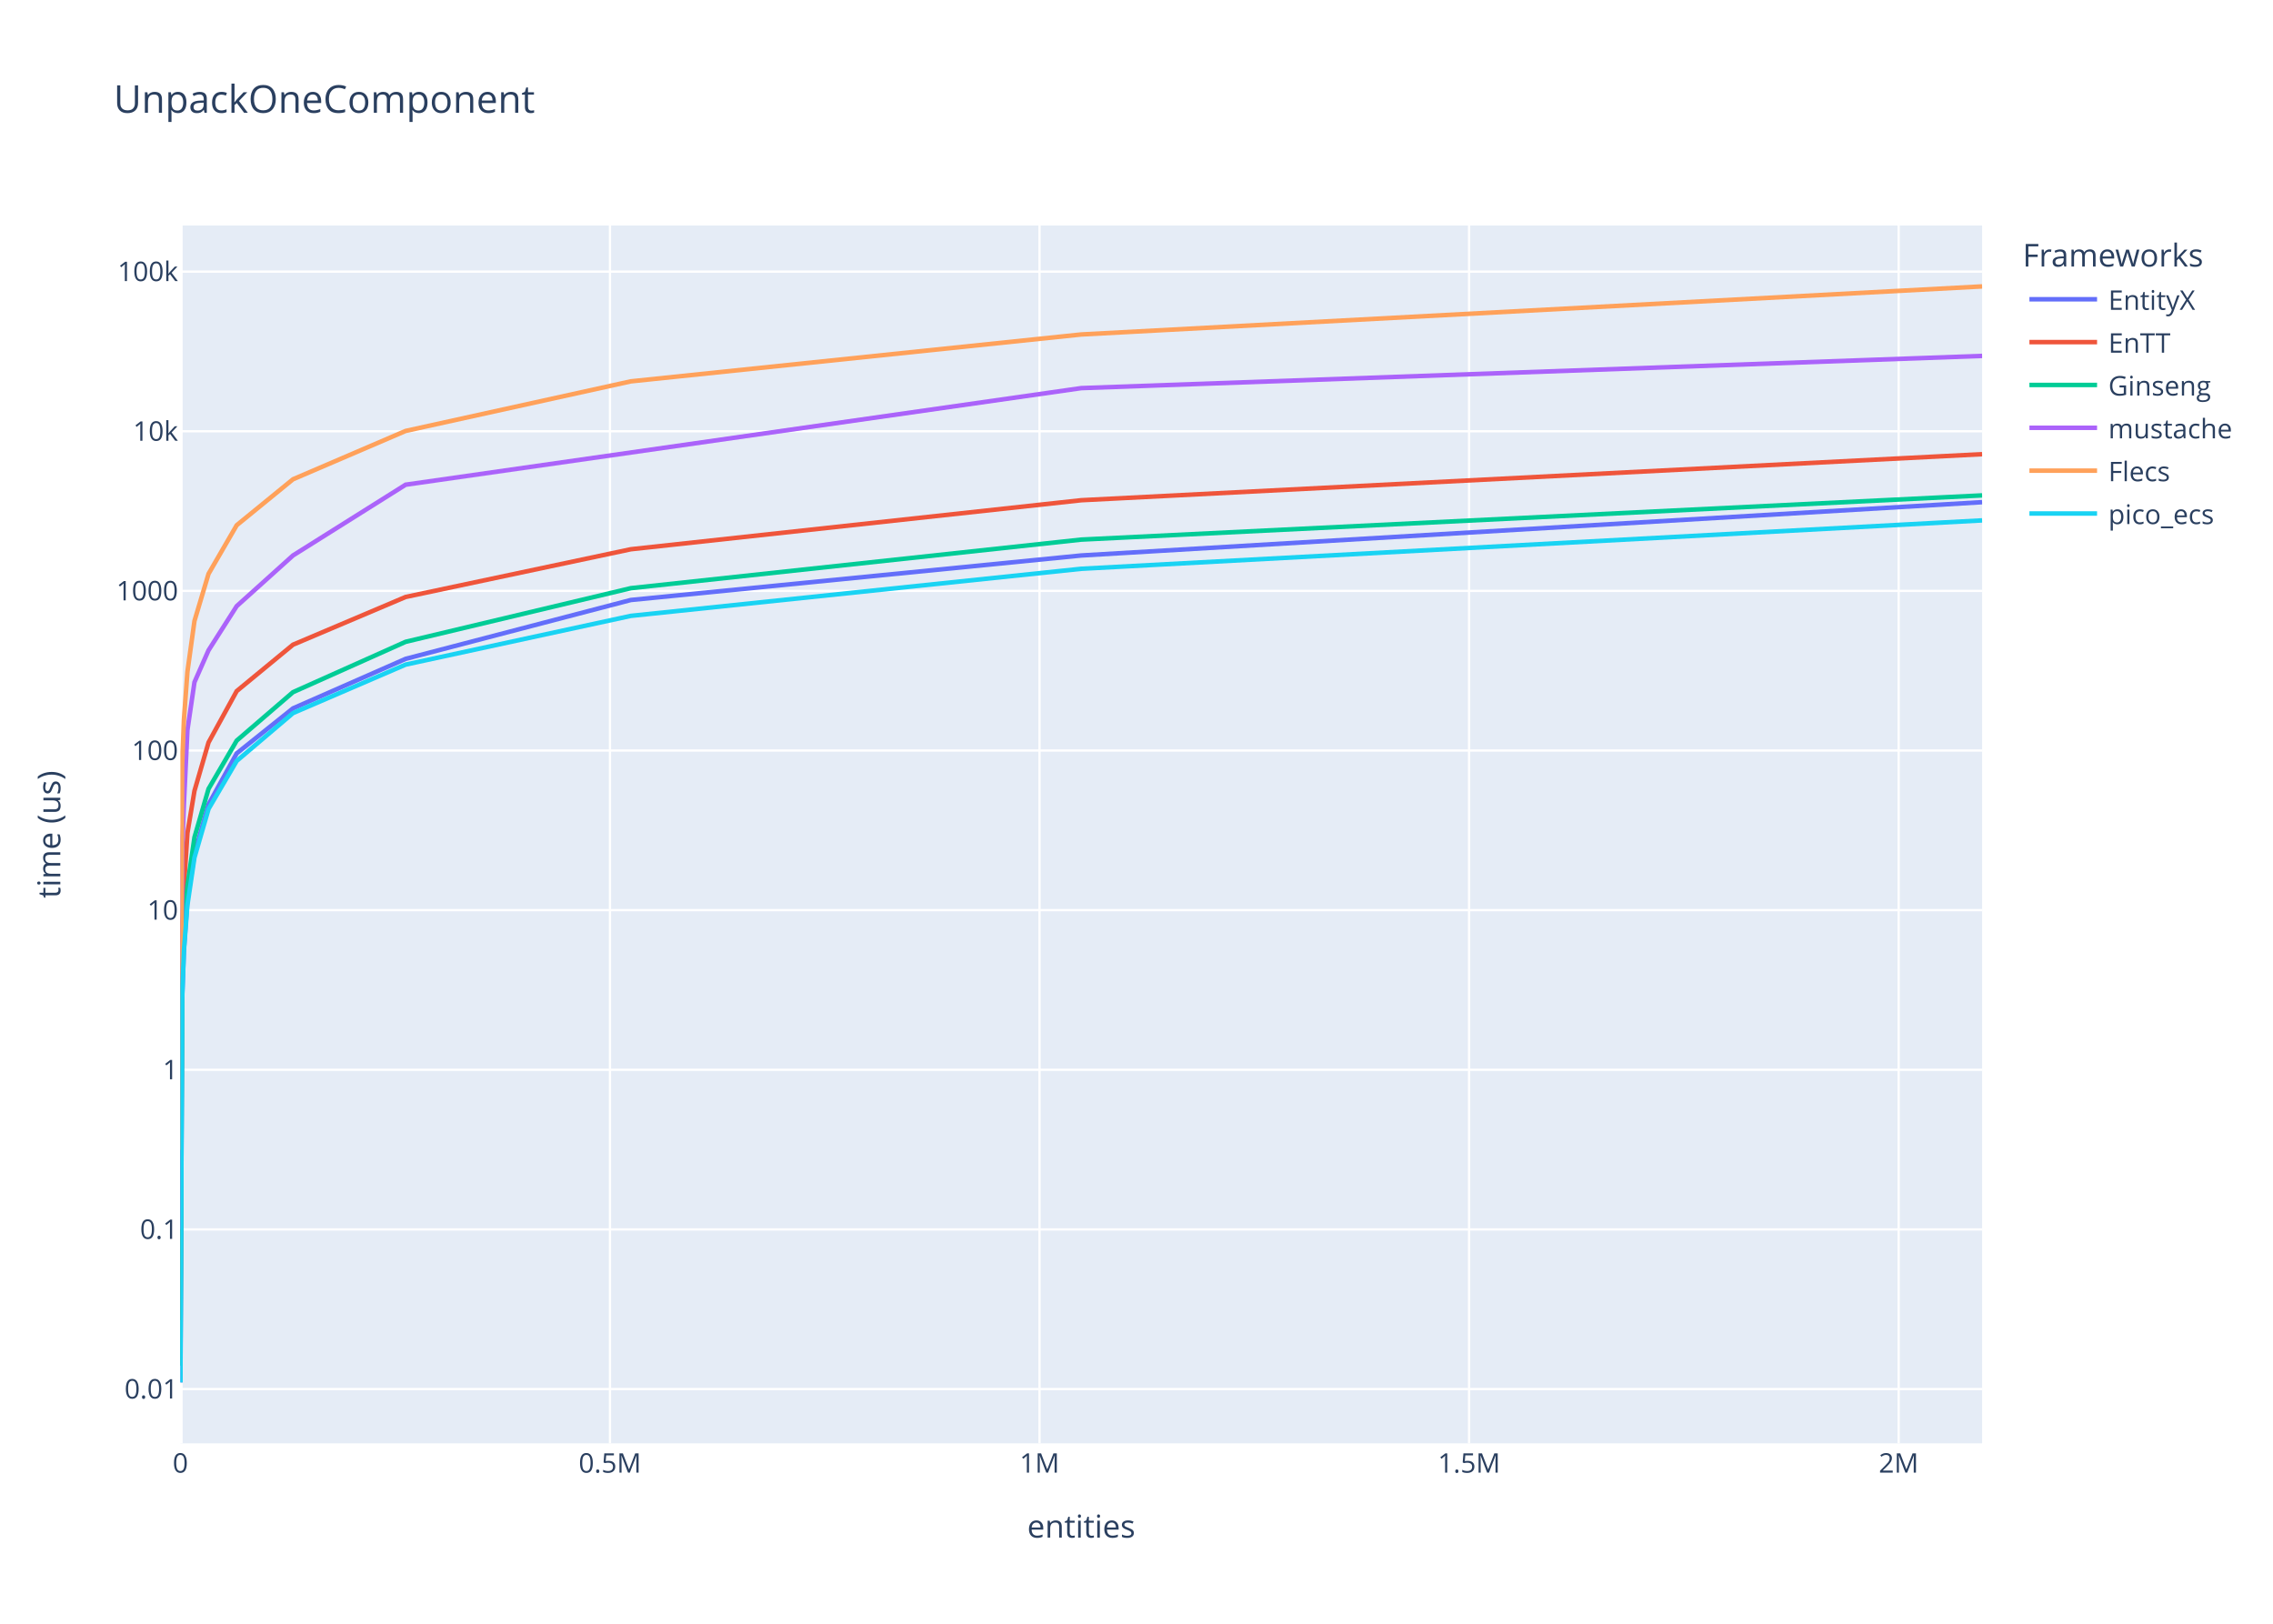
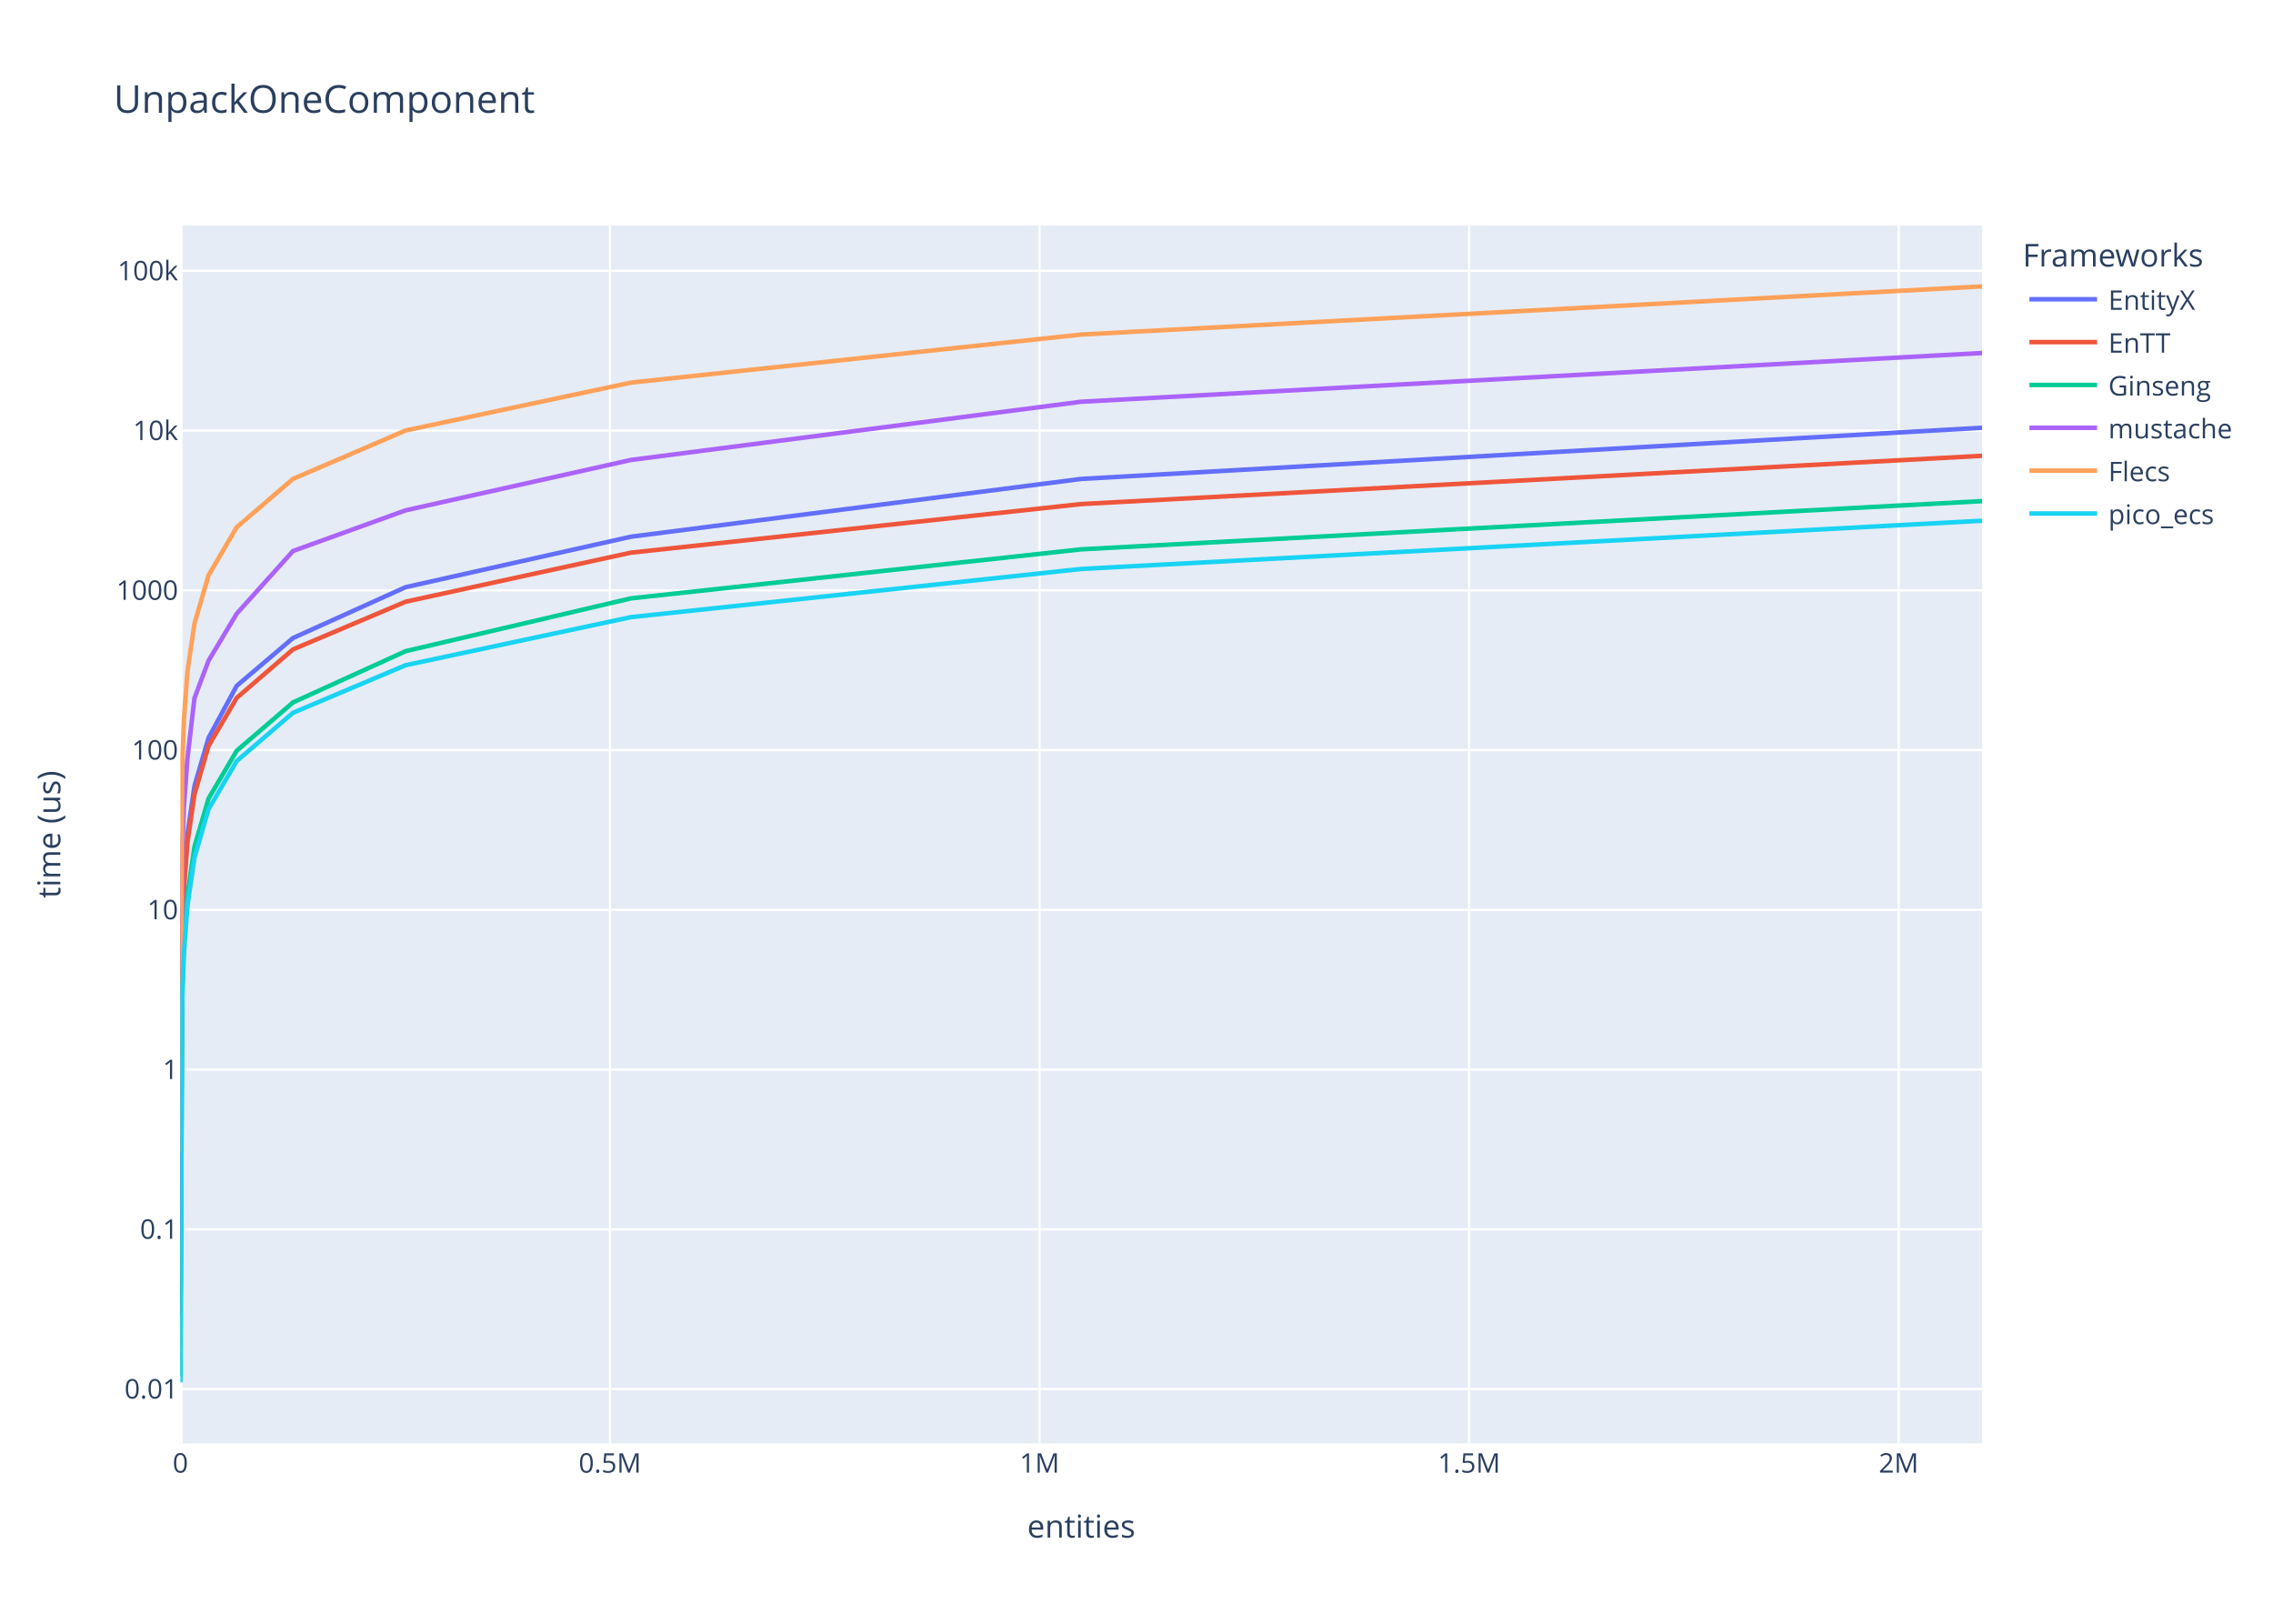
<svg xmlns="http://www.w3.org/2000/svg" class="main-svg" width="1008" height="720" style="" viewBox="0 0 1008 720">
  <rect x="0" y="0" width="1008" height="720" style="fill: rgb(255, 255, 255); fill-opacity: 1;" />
-   <defs id="defs-e929a9">
+   <defs id="defs-43c14b">
    <g class="clips">
-       <clipPath id="clipe929a9xyplot" class="plotclip">
+       <clipPath id="clip43c14bxyplot" class="plotclip">
        <rect width="799" height="540" />
      </clipPath>
-       <clipPath class="axesclip" id="clipe929a9x">
+       <clipPath class="axesclip" id="clip43c14bx">
        <rect x="80" y="0" width="799" height="720" />
      </clipPath>
-       <clipPath class="axesclip" id="clipe929a9y">
+       <clipPath class="axesclip" id="clip43c14by">
        <rect x="0" y="100" width="1008" height="540" />
      </clipPath>
-       <clipPath class="axesclip" id="clipe929a9xy">
+       <clipPath class="axesclip" id="clip43c14bxy">
        <rect x="80" y="100" width="799" height="540" />
      </clipPath>
    </g>
    <g class="gradients" />
    <g class="patterns" />
  </defs>
  <g class="bglayer">
    <rect class="bg" x="80" y="100" width="799" height="540" style="fill: rgb(229, 236, 246); fill-opacity: 1; stroke-width: 0;" />
  </g>
  <g class="layer-below">
    <g class="imagelayer" />
    <g class="shapelayer" />
  </g>
  <g class="cartesianlayer">
    <g class="subplot xy">
      <g class="layer-subplot">
        <g class="shapelayer" />
        <g class="imagelayer" />
      </g>
      <g class="minor-gridlayer">
        <g class="x" />
        <g class="y" />
      </g>
      <g class="gridlayer">
        <g class="x">
          <path class="xgrid crisp" transform="translate(270.5,0)" d="M0,100v540" style="stroke: rgb(255, 255, 255); stroke-opacity: 1; stroke-width: 1px;" />
          <path class="xgrid crisp" transform="translate(460.99,0)" d="M0,100v540" style="stroke: rgb(255, 255, 255); stroke-opacity: 1; stroke-width: 1px;" />
          <path class="xgrid crisp" transform="translate(651.49,0)" d="M0,100v540" style="stroke: rgb(255, 255, 255); stroke-opacity: 1; stroke-width: 1px;" />
          <path class="xgrid crisp" transform="translate(841.99,0)" d="M0,100v540" style="stroke: rgb(255, 255, 255); stroke-opacity: 1; stroke-width: 1px;" />
        </g>
        <g class="y">
          <path class="ygrid crisp" transform="translate(0,615.93)" d="M80,0h799" style="stroke: rgb(255, 255, 255); stroke-opacity: 1; stroke-width: 1px;" />
-           <path class="ygrid crisp" transform="translate(0,545.15)" d="M80,0h799" style="stroke: rgb(255, 255, 255); stroke-opacity: 1; stroke-width: 1px;" />
-           <path class="ygrid crisp" transform="translate(0,474.36)" d="M80,0h799" style="stroke: rgb(255, 255, 255); stroke-opacity: 1; stroke-width: 1px;" />
-           <path class="ygrid crisp" transform="translate(0,403.58)" d="M80,0h799" style="stroke: rgb(255, 255, 255); stroke-opacity: 1; stroke-width: 1px;" />
-           <path class="ygrid crisp" transform="translate(0,332.8)" d="M80,0h799" style="stroke: rgb(255, 255, 255); stroke-opacity: 1; stroke-width: 1px;" />
-           <path class="ygrid crisp" transform="translate(0,262.01)" d="M80,0h799" style="stroke: rgb(255, 255, 255); stroke-opacity: 1; stroke-width: 1px;" />
-           <path class="ygrid crisp" transform="translate(0,191.23)" d="M80,0h799" style="stroke: rgb(255, 255, 255); stroke-opacity: 1; stroke-width: 1px;" />
-           <path class="ygrid crisp" transform="translate(0,120.44)" d="M80,0h799" style="stroke: rgb(255, 255, 255); stroke-opacity: 1; stroke-width: 1px;" />
+           <path class="ygrid crisp" transform="translate(0,545.1)" d="M80,0h799" style="stroke: rgb(255, 255, 255); stroke-opacity: 1; stroke-width: 1px;" />
+           <path class="ygrid crisp" transform="translate(0,474.27)" d="M80,0h799" style="stroke: rgb(255, 255, 255); stroke-opacity: 1; stroke-width: 1px;" />
+           <path class="ygrid crisp" transform="translate(0,403.43)" d="M80,0h799" style="stroke: rgb(255, 255, 255); stroke-opacity: 1; stroke-width: 1px;" />
+           <path class="ygrid crisp" transform="translate(0,332.6)" d="M80,0h799" style="stroke: rgb(255, 255, 255); stroke-opacity: 1; stroke-width: 1px;" />
+           <path class="ygrid crisp" transform="translate(0,261.77)" d="M80,0h799" style="stroke: rgb(255, 255, 255); stroke-opacity: 1; stroke-width: 1px;" />
+           <path class="ygrid crisp" transform="translate(0,190.93)" d="M80,0h799" style="stroke: rgb(255, 255, 255); stroke-opacity: 1; stroke-width: 1px;" />
+           <path class="ygrid crisp" transform="translate(0,120.1)" d="M80,0h799" style="stroke: rgb(255, 255, 255); stroke-opacity: 1; stroke-width: 1px;" />
        </g>
      </g>
      <g class="zerolinelayer">
        <path class="xzl zl crisp" transform="translate(80,0)" d="M0,100v540" style="stroke: rgb(255, 255, 255); stroke-opacity: 1; stroke-width: 2px;" />
      </g>
      <path class="xlines-below" />
      <path class="ylines-below" />
      <g class="overlines-below" />
      <g class="xaxislayer-below" />
      <g class="yaxislayer-below" />
      <g class="overaxes-below" />
-       <g class="plot" transform="translate(80,100)" clip-path="url(#clipe929a9xyplot)">
+       <g class="plot" transform="translate(80,100)" clip-path="url(#clip43c14bxyplot)">
        <g class="scatterlayer mlayer">
-           <g class="trace scatter trace192854" style="stroke-miterlimit: 2; opacity: 1;">
-             <g class="fills" />
-             <g class="errorbars" />
-             <g class="lines">
-               <path class="js-line" d="M0,513L0.78,342.44L1.56,321.06L3.12,299.07L6.24,278.69L12.48,256.67L24.97,234.06L49.94,214.1L99.88,192.15L199.75,166.05L399.5,146.31L799,122.67" style="vector-effect: non-scaling-stroke; fill: none; stroke: rgb(99, 110, 250); stroke-opacity: 1; stroke-width: 2px; opacity: 1;" />
-             </g>
-             <g class="points" />
-             <g class="text" />
-           </g>
-           <g class="trace scatter traceb8f4f2" style="stroke-miterlimit: 2; opacity: 1;">
-             <g class="fills" />
-             <g class="errorbars" />
-             <g class="lines">
-               <path class="js-line" d="M0,485.4L0.78,315.24L1.56,293.6L3.12,269.35L6.24,250.67L12.48,229.22L24.97,206.44L49.94,185.87L99.88,164.71L199.75,143.55L399.5,121.81L799,101.39" style="vector-effect: non-scaling-stroke; fill: none; stroke: rgb(239, 85, 59); stroke-opacity: 1; stroke-width: 2px; opacity: 1;" />
-             </g>
-             <g class="points" />
-             <g class="text" />
-           </g>
-           <g class="trace scatter trace9dd8f6" style="stroke-miterlimit: 2; opacity: 1;">
-             <g class="fills" />
-             <g class="errorbars" />
-             <g class="lines">
-               <path class="js-line" d="M0,505.59L0.78,334.54L1.56,314.12L3.12,292.74L6.24,271.28L12.48,249.8L24.97,228.4L49.94,206.92L99.88,184.59L199.75,160.81L399.5,139.27L799,119.67" style="vector-effect: non-scaling-stroke; fill: none; stroke: rgb(0, 204, 150); stroke-opacity: 1; stroke-width: 2px; opacity: 1;" />
-             </g>
-             <g class="points" />
-             <g class="text" />
-           </g>
-           <g class="trace scatter trace73864d" style="stroke-miterlimit: 2; opacity: 1;">
-             <g class="fills" />
-             <g class="errorbars" />
-             <g class="lines">
-               <path class="js-line" d="M0,445.15L0.78,277.33L1.56,256.56L3.12,223.69L6.24,202.48L12.48,188.35L24.97,168.77L49.94,146.3L99.88,114.93L399.5,72.1L799,57.82" style="vector-effect: non-scaling-stroke; fill: none; stroke: rgb(171, 99, 250); stroke-opacity: 1; stroke-width: 2px; opacity: 1;" />
-             </g>
-             <g class="points" />
-             <g class="text" />
-           </g>
-           <g class="trace scatter trace3cfa26" style="stroke-miterlimit: 2; opacity: 1;">
-             <g class="fills" />
-             <g class="errorbars" />
-             <g class="lines">
-               <path class="js-line" d="M0,409.87L0.78,239.19L1.56,219.11L3.12,197.85L6.24,175.33L12.48,154.45L24.97,132.89L49.94,112.52L99.88,91.09L199.75,69.1L399.5,48.31L799,27" style="vector-effect: non-scaling-stroke; fill: none; stroke: rgb(255, 161, 90); stroke-opacity: 1; stroke-width: 2px; opacity: 1;" />
-             </g>
-             <g class="points" />
-             <g class="text" />
-           </g>
-           <g class="trace scatter trace11bef3" style="stroke-miterlimit: 2; opacity: 1;">
-             <g class="fills" />
-             <g class="errorbars" />
-             <g class="lines">
-               <path class="js-line" d="M0,513L0.78,342.93L1.56,321.5L3.12,301.24L6.24,280.25L12.48,258.7L24.97,237.41L49.94,216.2L99.88,194.7L199.75,173.09L399.5,152.21L799,130.75" style="vector-effect: non-scaling-stroke; fill: none; stroke: rgb(25, 211, 243); stroke-opacity: 1; stroke-width: 2px; opacity: 1;" />
+           <g class="trace scatter tracee13a4f" style="stroke-miterlimit: 2; opacity: 1;">
+             <g class="fills" />
+             <g class="errorbars" />
+             <g class="lines">
+               <path class="js-line" d="M0,484.26L0.78,312.58L1.56,291.02L3.12,269.91L6.24,248.54L12.48,227.19L24.97,204.11L49.94,182.91L99.88,160.36L199.75,137.99L399.5,112.36L799,89.67" style="vector-effect: non-scaling-stroke; fill: none; stroke: rgb(99, 110, 250); stroke-opacity: 1; stroke-width: 2px; opacity: 1;" />
+             </g>
+             <g class="points" />
+             <g class="text" />
+           </g>
+           <g class="trace scatter trace8bc3b3" style="stroke-miterlimit: 2; opacity: 1;">
+             <g class="fills" />
+             <g class="errorbars" />
+             <g class="lines">
+               <path class="js-line" d="M0,483.18L0.78,315.78L1.56,294.87L3.12,273.61L6.24,252.18L12.48,230.76L24.97,209.46L49.94,187.95L99.88,166.81L199.75,145.06L399.5,123.5L799,102.11" style="vector-effect: non-scaling-stroke; fill: none; stroke: rgb(239, 85, 59); stroke-opacity: 1; stroke-width: 2px; opacity: 1;" />
+             </g>
+             <g class="points" />
+             <g class="text" />
+           </g>
+           <g class="trace scatter trace93b9ea" style="stroke-miterlimit: 2; opacity: 1;">
+             <g class="fills" />
+             <g class="errorbars" />
+             <g class="lines">
+               <path class="js-line" d="M0,510.32L0.78,339.2L1.56,318.44L3.12,297.09L6.24,275.45L12.48,254.09L24.97,232.9L49.94,211.47L99.88,188.74L199.75,165.33L399.5,143.58L799,122.2" style="vector-effect: non-scaling-stroke; fill: none; stroke: rgb(0, 204, 150); stroke-opacity: 1; stroke-width: 2px; opacity: 1;" />
+             </g>
+             <g class="points" />
+             <g class="text" />
+           </g>
+           <g class="trace scatter trace0a365a" style="stroke-miterlimit: 2; opacity: 1;">
+             <g class="fills" />
+             <g class="errorbars" />
+             <g class="lines">
+               <path class="js-line" d="M0,450.1L0.78,279.17L1.56,257.95L3.12,236.3L6.24,209.56L12.48,192.96L24.97,172.12L49.94,144.33L99.88,126.29L199.75,103.96L399.5,78.13L799,56.53" style="vector-effect: non-scaling-stroke; fill: none; stroke: rgb(171, 99, 250); stroke-opacity: 1; stroke-width: 2px; opacity: 1;" />
+             </g>
+             <g class="points" />
+             <g class="text" />
+           </g>
+           <g class="trace scatter traceaa6014" style="stroke-miterlimit: 2; opacity: 1;">
+             <g class="fills" />
+             <g class="errorbars" />
+             <g class="lines">
+               <path class="js-line" d="M0,410.59L0.78,240.45L1.56,219.16L3.12,197.76L6.24,176.48L12.48,155.14L24.97,133.78L49.94,112.35L99.88,90.89L199.75,69.66L399.5,48.34L799,27" style="vector-effect: non-scaling-stroke; fill: none; stroke: rgb(255, 161, 90); stroke-opacity: 1; stroke-width: 2px; opacity: 1;" />
+             </g>
+             <g class="points" />
+             <g class="text" />
+           </g>
+           <g class="trace scatter trace4443cc" style="stroke-miterlimit: 2; opacity: 1;">
+             <g class="fills" />
+             <g class="errorbars" />
+             <g class="lines">
+               <path class="js-line" d="M0,513L0.78,344.12L1.56,322.87L3.12,301.61L6.24,280.29L12.48,258.84L24.97,237.47L49.94,216.06L99.88,194.96L199.75,173.66L399.5,152.28L799,130.9" style="vector-effect: non-scaling-stroke; fill: none; stroke: rgb(25, 211, 243); stroke-opacity: 1; stroke-width: 2px; opacity: 1;" />
            </g>
            <g class="points" />
            <g class="text" />
          </g>
        </g>
      </g>
      <g class="overplot" />
      <path class="xlines-above crisp" d="M0,0" style="fill: none;" />
      <path class="ylines-above crisp" d="M0,0" style="fill: none;" />
      <g class="overlines-above" />
      <g class="xaxislayer-above">
        <g class="xtick">
          <text text-anchor="middle" x="0" y="653" transform="translate(80,0)" style="font-family: 'Open Sans', verdana, arial, sans-serif; font-size: 12px; fill: rgb(42, 63, 95); fill-opacity: 1; white-space: pre; opacity: 1;">0</text>
        </g>
        <g class="xtick">
          <text text-anchor="middle" x="0" y="653" style="font-family: 'Open Sans', verdana, arial, sans-serif; font-size: 12px; fill: rgb(42, 63, 95); fill-opacity: 1; white-space: pre; opacity: 1;" transform="translate(270.5,0)">0.5M</text>
        </g>
        <g class="xtick">
          <text text-anchor="middle" x="0" y="653" style="font-family: 'Open Sans', verdana, arial, sans-serif; font-size: 12px; fill: rgb(42, 63, 95); fill-opacity: 1; white-space: pre; opacity: 1;" transform="translate(460.99,0)">1M</text>
        </g>
        <g class="xtick">
          <text text-anchor="middle" x="0" y="653" style="font-family: 'Open Sans', verdana, arial, sans-serif; font-size: 12px; fill: rgb(42, 63, 95); fill-opacity: 1; white-space: pre; opacity: 1;" transform="translate(651.49,0)">1.5M</text>
        </g>
        <g class="xtick">
          <text text-anchor="middle" x="0" y="653" style="font-family: 'Open Sans', verdana, arial, sans-serif; font-size: 12px; fill: rgb(42, 63, 95); fill-opacity: 1; white-space: pre; opacity: 1;" transform="translate(841.99,0)">2M</text>
        </g>
      </g>
      <g class="yaxislayer-above">
        <g class="ytick">
          <text text-anchor="end" x="79" y="4.2" transform="translate(0,615.93)" style="font-family: 'Open Sans', verdana, arial, sans-serif; font-size: 12px; fill: rgb(42, 63, 95); fill-opacity: 1; white-space: pre; opacity: 1;">0.01</text>
        </g>
        <g class="ytick">
-           <text text-anchor="end" x="79" y="4.2" style="font-family: 'Open Sans', verdana, arial, sans-serif; font-size: 12px; fill: rgb(42, 63, 95); fill-opacity: 1; white-space: pre; opacity: 1;" transform="translate(0,545.15)">0.1</text>
-         </g>
-         <g class="ytick">
-           <text text-anchor="end" x="79" y="4.2" style="font-family: 'Open Sans', verdana, arial, sans-serif; font-size: 12px; fill: rgb(42, 63, 95); fill-opacity: 1; white-space: pre; opacity: 1;" transform="translate(0,474.36)">1</text>
-         </g>
-         <g class="ytick">
-           <text text-anchor="end" x="79" y="4.2" style="font-family: 'Open Sans', verdana, arial, sans-serif; font-size: 12px; fill: rgb(42, 63, 95); fill-opacity: 1; white-space: pre; opacity: 1;" transform="translate(0,403.58)">10</text>
-         </g>
-         <g class="ytick">
-           <text text-anchor="end" x="79" y="4.2" style="font-family: 'Open Sans', verdana, arial, sans-serif; font-size: 12px; fill: rgb(42, 63, 95); fill-opacity: 1; white-space: pre; opacity: 1;" transform="translate(0,332.8)">100</text>
-         </g>
-         <g class="ytick">
-           <text text-anchor="end" x="79" y="4.2" style="font-family: 'Open Sans', verdana, arial, sans-serif; font-size: 12px; fill: rgb(42, 63, 95); fill-opacity: 1; white-space: pre; opacity: 1;" transform="translate(0,262.01)">1000</text>
-         </g>
-         <g class="ytick">
-           <text text-anchor="end" x="79" y="4.2" style="font-family: 'Open Sans', verdana, arial, sans-serif; font-size: 12px; fill: rgb(42, 63, 95); fill-opacity: 1; white-space: pre; opacity: 1;" transform="translate(0,191.23)">10k</text>
-         </g>
-         <g class="ytick">
-           <text text-anchor="end" x="79" y="4.2" style="font-family: 'Open Sans', verdana, arial, sans-serif; font-size: 12px; fill: rgb(42, 63, 95); fill-opacity: 1; white-space: pre; opacity: 1;" transform="translate(0,120.44)">100k</text>
+           <text text-anchor="end" x="79" y="4.2" style="font-family: 'Open Sans', verdana, arial, sans-serif; font-size: 12px; fill: rgb(42, 63, 95); fill-opacity: 1; white-space: pre; opacity: 1;" transform="translate(0,545.1)">0.1</text>
+         </g>
+         <g class="ytick">
+           <text text-anchor="end" x="79" y="4.2" style="font-family: 'Open Sans', verdana, arial, sans-serif; font-size: 12px; fill: rgb(42, 63, 95); fill-opacity: 1; white-space: pre; opacity: 1;" transform="translate(0,474.27)">1</text>
+         </g>
+         <g class="ytick">
+           <text text-anchor="end" x="79" y="4.2" style="font-family: 'Open Sans', verdana, arial, sans-serif; font-size: 12px; fill: rgb(42, 63, 95); fill-opacity: 1; white-space: pre; opacity: 1;" transform="translate(0,403.43)">10</text>
+         </g>
+         <g class="ytick">
+           <text text-anchor="end" x="79" y="4.2" style="font-family: 'Open Sans', verdana, arial, sans-serif; font-size: 12px; fill: rgb(42, 63, 95); fill-opacity: 1; white-space: pre; opacity: 1;" transform="translate(0,332.6)">100</text>
+         </g>
+         <g class="ytick">
+           <text text-anchor="end" x="79" y="4.2" style="font-family: 'Open Sans', verdana, arial, sans-serif; font-size: 12px; fill: rgb(42, 63, 95); fill-opacity: 1; white-space: pre; opacity: 1;" transform="translate(0,261.77)">1000</text>
+         </g>
+         <g class="ytick">
+           <text text-anchor="end" x="79" y="4.2" style="font-family: 'Open Sans', verdana, arial, sans-serif; font-size: 12px; fill: rgb(42, 63, 95); fill-opacity: 1; white-space: pre; opacity: 1;" transform="translate(0,190.93)">10k</text>
+         </g>
+         <g class="ytick">
+           <text text-anchor="end" x="79" y="4.2" style="font-family: 'Open Sans', verdana, arial, sans-serif; font-size: 12px; fill: rgb(42, 63, 95); fill-opacity: 1; white-space: pre; opacity: 1;" transform="translate(0,120.1)">100k</text>
        </g>
      </g>
      <g class="overaxes-above" />
    </g>
  </g>
  <g class="polarlayer" />
  <g class="smithlayer" />
  <g class="ternarylayer" />
  <g class="geolayer" />
  <g class="funnelarealayer" />
  <g class="pielayer" />
  <g class="iciclelayer" />
  <g class="treemaplayer" />
  <g class="sunburstlayer" />
  <g class="glimages" />
-   <defs id="topdefs-e929a9">
+   <defs id="topdefs-43c14b">
    <g class="clips" />
-     <clipPath id="legende929a9">
+     <clipPath id="legend43c14b">
      <rect width="101" height="143" x="0" y="0" />
    </clipPath>
  </defs>
  <g class="layer-above">
    <g class="imagelayer" />
    <g class="shapelayer" />
  </g>
  <g class="infolayer">
    <g class="legend" pointer-events="all" transform="translate(894.98,100)">
      <rect class="bg" shape-rendering="crispEdges" width="101" height="143" x="0" y="0" style="stroke: rgb(68, 68, 68); stroke-opacity: 1; fill: rgb(255, 255, 255); fill-opacity: 1; stroke-width: 0px;" />
-       <g class="scrollbox" transform="" clip-path="url(#legende929a9)">
+       <g class="scrollbox" transform="" clip-path="url(#legend43c14b)">
        <text class="legendtitletext" text-anchor="start" x="2" y="18.2" style="font-family: 'Open Sans', verdana, arial, sans-serif; font-size: 14px; fill: rgb(42, 63, 95); fill-opacity: 1; white-space: pre;">Frameworks</text>
        <g class="groups" transform="">
          <g class="traces" transform="translate(0,32.7)" style="opacity: 1;">
            <text class="legendtext" text-anchor="start" x="40" y="4.68" style="font-family: 'Open Sans', verdana, arial, sans-serif; font-size: 12px; fill: rgb(42, 63, 95); fill-opacity: 1; white-space: pre;">EntityX</text>
            <g class="layers" style="opacity: 1;">
              <g class="legendfill" />
              <g class="legendlines">
                <path class="js-line" d="M5,0h30" style="fill: none; stroke: rgb(99, 110, 250); stroke-opacity: 1; stroke-width: 2px;" />
              </g>
              <g class="legendsymbols">
                <g class="legendpoints" />
              </g>
            </g>
            <rect class="legendtoggle" x="0" y="-9.5" width="95.25" height="19" style="fill: rgb(0, 0, 0); fill-opacity: 0;" />
          </g>
        </g>
        <g class="groups" transform="">
          <g class="traces" transform="translate(0,51.7)" style="opacity: 1;">
            <text class="legendtext" text-anchor="start" x="40" y="4.68" style="font-family: 'Open Sans', verdana, arial, sans-serif; font-size: 12px; fill: rgb(42, 63, 95); fill-opacity: 1; white-space: pre;">EnTT</text>
            <g class="layers" style="opacity: 1;">
              <g class="legendfill" />
              <g class="legendlines">
                <path class="js-line" d="M5,0h30" style="fill: none; stroke: rgb(239, 85, 59); stroke-opacity: 1; stroke-width: 2px;" />
              </g>
              <g class="legendsymbols">
                <g class="legendpoints" />
              </g>
            </g>
            <rect class="legendtoggle" x="0" y="-9.5" width="95.25" height="19" style="fill: rgb(0, 0, 0); fill-opacity: 0;" />
          </g>
        </g>
        <g class="groups" transform="">
          <g class="traces" transform="translate(0,70.7)" style="opacity: 1;">
            <text class="legendtext" text-anchor="start" x="40" y="4.68" style="font-family: 'Open Sans', verdana, arial, sans-serif; font-size: 12px; fill: rgb(42, 63, 95); fill-opacity: 1; white-space: pre;">Ginseng</text>
            <g class="layers" style="opacity: 1;">
              <g class="legendfill" />
              <g class="legendlines">
                <path class="js-line" d="M5,0h30" style="fill: none; stroke: rgb(0, 204, 150); stroke-opacity: 1; stroke-width: 2px;" />
              </g>
              <g class="legendsymbols">
                <g class="legendpoints" />
              </g>
            </g>
            <rect class="legendtoggle" x="0" y="-9.5" width="95.25" height="19" style="fill: rgb(0, 0, 0); fill-opacity: 0;" />
          </g>
        </g>
        <g class="groups" transform="">
          <g class="traces" transform="translate(0,89.7)" style="opacity: 1;">
            <text class="legendtext" text-anchor="start" x="40" y="4.68" style="font-family: 'Open Sans', verdana, arial, sans-serif; font-size: 12px; fill: rgb(42, 63, 95); fill-opacity: 1; white-space: pre;">mustache</text>
            <g class="layers" style="opacity: 1;">
              <g class="legendfill" />
              <g class="legendlines">
                <path class="js-line" d="M5,0h30" style="fill: none; stroke: rgb(171, 99, 250); stroke-opacity: 1; stroke-width: 2px;" />
              </g>
              <g class="legendsymbols">
                <g class="legendpoints" />
              </g>
            </g>
            <rect class="legendtoggle" x="0" y="-9.5" width="95.25" height="19" style="fill: rgb(0, 0, 0); fill-opacity: 0;" />
          </g>
        </g>
        <g class="groups" transform="">
          <g class="traces" transform="translate(0,108.7)" style="opacity: 1;">
            <text class="legendtext" text-anchor="start" x="40" y="4.68" style="font-family: 'Open Sans', verdana, arial, sans-serif; font-size: 12px; fill: rgb(42, 63, 95); fill-opacity: 1; white-space: pre;">Flecs</text>
            <g class="layers" style="opacity: 1;">
              <g class="legendfill" />
              <g class="legendlines">
                <path class="js-line" d="M5,0h30" style="fill: none; stroke: rgb(255, 161, 90); stroke-opacity: 1; stroke-width: 2px;" />
              </g>
              <g class="legendsymbols">
                <g class="legendpoints" />
              </g>
            </g>
            <rect class="legendtoggle" x="0" y="-9.5" width="95.25" height="19" style="fill: rgb(0, 0, 0); fill-opacity: 0;" />
          </g>
        </g>
        <g class="groups" transform="">
          <g class="traces" transform="translate(0,127.7)" style="opacity: 1;">
            <text class="legendtext" text-anchor="start" x="40" y="4.68" style="font-family: 'Open Sans', verdana, arial, sans-serif; font-size: 12px; fill: rgb(42, 63, 95); fill-opacity: 1; white-space: pre;">pico_ecs</text>
            <g class="layers" style="opacity: 1;">
              <g class="legendfill" />
              <g class="legendlines">
                <path class="js-line" d="M5,0h30" style="fill: none; stroke: rgb(25, 211, 243); stroke-opacity: 1; stroke-width: 2px;" />
              </g>
              <g class="legendsymbols">
                <g class="legendpoints" />
              </g>
            </g>
            <rect class="legendtoggle" x="0" y="-9.5" width="95.25" height="19" style="fill: rgb(0, 0, 0); fill-opacity: 0;" />
          </g>
        </g>
      </g>
      <rect class="scrollbar" rx="20" ry="3" width="0" height="0" x="0" y="0" style="fill: rgb(128, 139, 164); fill-opacity: 1;" />
    </g>
    <g class="g-gtitle">
      <text class="gtitle" x="50.4" y="50" text-anchor="start" dy="0em" style="font-family: 'Open Sans', verdana, arial, sans-serif; font-size: 17px; fill: rgb(42, 63, 95); opacity: 1; font-weight: normal; white-space: pre;">UnpackOneComponent</text>
    </g>
    <g class="g-xtitle">
      <text class="xtitle" x="479.5" y="681.8" text-anchor="middle" style="font-family: 'Open Sans', verdana, arial, sans-serif; font-size: 14px; fill: rgb(42, 63, 95); opacity: 1; font-weight: normal; white-space: pre;">entities</text>
    </g>
    <g class="g-ytitle">
      <text class="ytitle" transform="rotate(-90,26.74688,370)" x="26.747" y="370" text-anchor="middle" style="font-family: 'Open Sans', verdana, arial, sans-serif; font-size: 14px; fill: rgb(42, 63, 95); opacity: 1; font-weight: normal; white-space: pre;">time (us)</text>
    </g>
  </g>
</svg>
